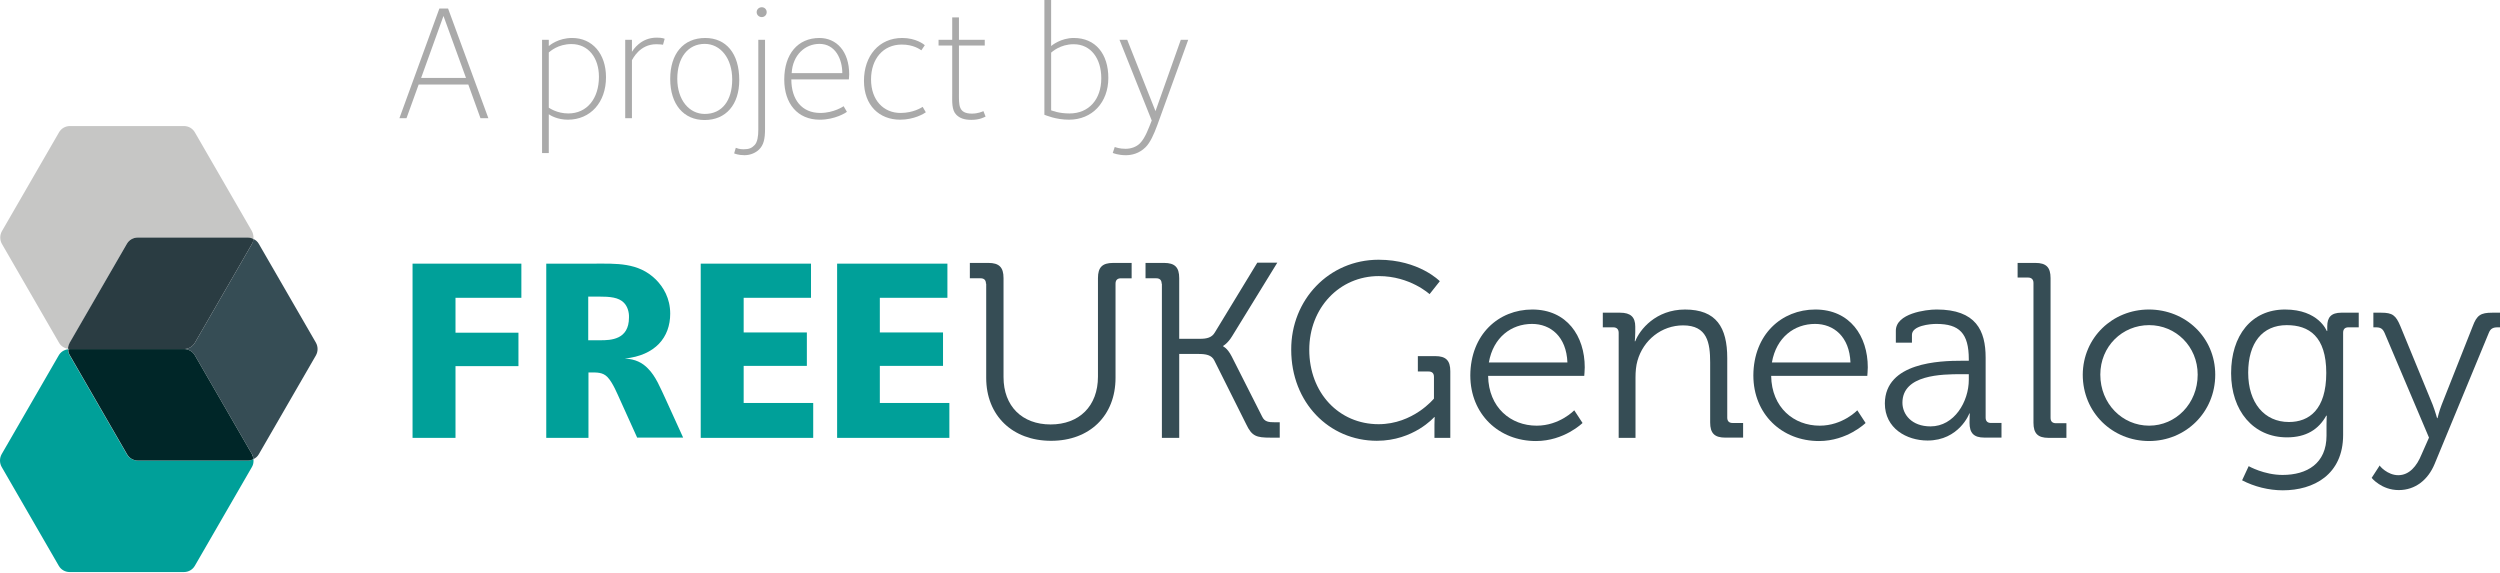
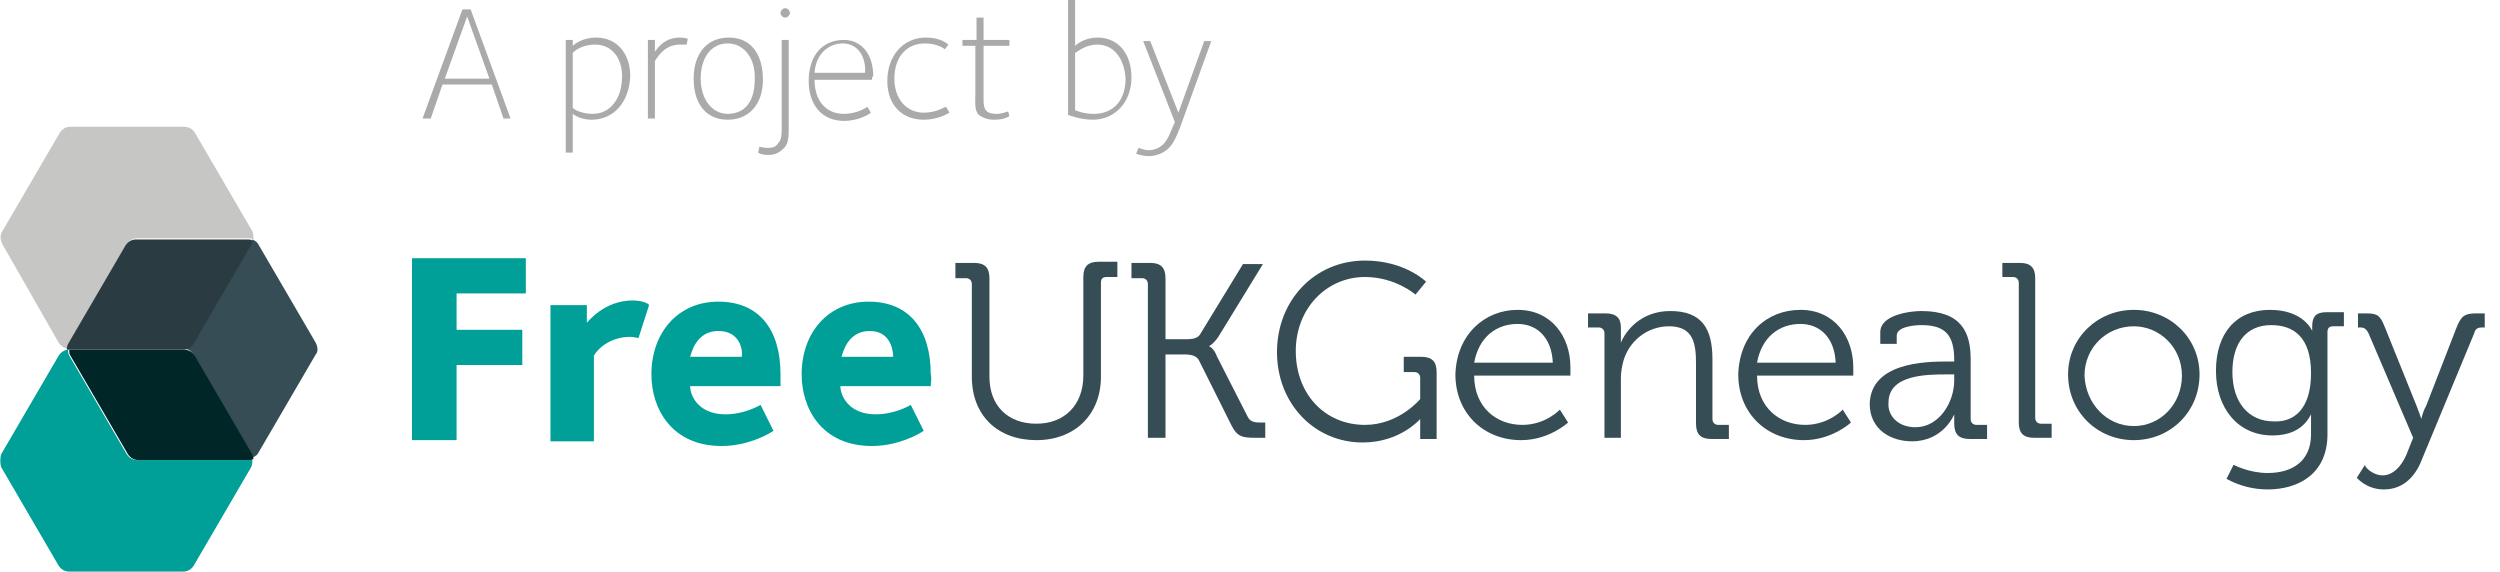
- <svg xmlns="http://www.w3.org/2000/svg" version="1.1" id="Layer_1" x="0px" y="0px" width="212.986px" height="48.737px" viewBox="0 0 212.986 48.737" enable-background="new 0 0 212.986 48.737" xml:space="preserve">
+ <svg xmlns="http://www.w3.org/2000/svg" version="1.1" baseProfile="tiny" id="Layer_1" x="0px" y="0px" width="213px" height="48.7px" viewBox="0 0 213 48.7" xml:space="preserve">
  <g>
    <g>
-       <path fill="#AAAAAA" d="M40.934,10.071l-1.037-2.872h-4.229l-1.037,2.872h-0.603l3.404-9.344h0.742l3.432,9.344H40.934z     M37.782,1.358L35.877,6.64h3.824L37.782,1.358z" />
-       <path fill="#AAAAAA" d="M48.379,10.197c-0.896,0-1.485-0.364-1.625-0.462v3.306H46.18V3.39h0.574v0.532    c0.098-0.084,0.826-0.687,1.989-0.687c1.709,0,2.885,1.331,2.885,3.348C51.628,8.712,50.312,10.197,48.379,10.197z M48.687,3.754    c-1.162,0-1.82,0.63-1.933,0.714v4.707c0.098,0.056,0.714,0.49,1.667,0.49c1.583,0,2.605-1.261,2.605-3.124    C51.026,4.916,50.115,3.754,48.687,3.754z" />
-       <path fill="#AAAAAA" d="M56.485,3.81c-0.112-0.014-0.267-0.042-0.574-0.042c-1.429,0-2.003,1.261-2.073,1.358v4.945h-0.574V3.39    h0.574v1.022c0.098-0.141,0.729-1.205,2.101-1.205c0.505,0,0.645,0.084,0.687,0.099L56.485,3.81z" />
-       <path fill="#AAAAAA" d="M60.026,10.226c-1.778,0-2.928-1.331-2.928-3.502c0-2.13,1.107-3.488,2.984-3.488    c1.778,0,2.899,1.316,2.899,3.586C62.982,8.908,61.848,10.226,60.026,10.226z M60.041,3.739c-1.443,0-2.34,1.191-2.34,2.97    c0,1.808,1.009,2.998,2.34,2.998c1.484,0,2.339-1.148,2.339-2.941C62.38,4.958,61.371,3.739,60.041,3.739z" />
-       <path fill="#AAAAAA" d="M64.674,12.732c-0.252,0.252-0.7,0.49-1.246,0.49c-0.547,0-0.841-0.14-0.883-0.154l0.14-0.476    c0.112,0.042,0.309,0.126,0.658,0.126c0.491,0,0.701-0.112,0.938-0.351c0.253-0.252,0.322-0.771,0.322-1.303V3.39h0.574v7.578    C65.178,11.864,65.052,12.354,64.674,12.732z M64.898,1.456c-0.238,0-0.435-0.182-0.435-0.42s0.196-0.42,0.435-0.42    c0.237,0,0.42,0.182,0.42,0.42S65.136,1.456,64.898,1.456z" />
-       <path fill="#AAAAAA" d="M72.32,6.766h-4.903c0,1.723,0.896,2.857,2.466,2.857c1.162,0,1.989-0.574,1.989-0.574l0.279,0.476    c-0.069,0.07-1.008,0.673-2.311,0.673c-1.892,0-3.026-1.373-3.026-3.418c0-2.186,1.163-3.544,2.998-3.544    c1.429,0,2.535,1.106,2.535,3.109C72.348,6.457,72.334,6.611,72.32,6.766z M69.813,3.739c-1.219,0-2.283,0.938-2.367,2.494h4.314    C71.76,5.042,71.171,3.739,69.813,3.739z" />
-       <path fill="#AAAAAA" d="M76.687,10.197c-1.765,0-3.082-1.205-3.082-3.306c0-2.144,1.289-3.656,3.265-3.656    c1.162,0,1.849,0.546,1.919,0.616l-0.295,0.435c-0.111-0.07-0.658-0.49-1.666-0.49c-1.598,0-2.62,1.232-2.62,2.97    c0,1.765,1.064,2.857,2.508,2.857c1.106,0,1.793-0.463,1.891-0.519l0.267,0.462C78.731,9.679,77.877,10.197,76.687,10.197z" />
-       <path fill="#AAAAAA" d="M82.748,10.211c-0.616,0-0.995-0.154-1.275-0.434c-0.406-0.406-0.35-1.135-0.35-1.793V3.88H79.96V3.39    h1.163V1.484h0.574V3.39h2.199v0.49h-2.199v4.076c0,0.994-0.057,1.723,1.106,1.723c0.519,0,0.868-0.168,0.98-0.21l0.183,0.462    C83.84,9.987,83.477,10.211,82.748,10.211z" />
-       <path fill="#AAAAAA" d="M91.077,10.197c-1.135,0-1.975-0.378-2.101-0.42V0h0.574v3.922c0.07-0.057,0.826-0.687,1.933-0.687    c1.85,0,2.941,1.358,2.941,3.404C94.425,8.74,93.038,10.197,91.077,10.197z M91.47,3.768c-1.148,0-1.849,0.658-1.919,0.715v4.916    c0.098,0.028,0.645,0.267,1.568,0.267c1.653,0,2.704-1.205,2.704-2.998C93.823,4.986,92.94,3.768,91.47,3.768z" />
-       <path fill="#AAAAAA" d="M98.596,10.659c-0.294,0.799-0.603,1.485-0.994,1.877c-0.547,0.547-1.191,0.687-1.695,0.687    c-0.616,0-1.051-0.168-1.106-0.196l0.168-0.504c0.098,0.028,0.393,0.154,0.925,0.154c0.448,0,0.91-0.154,1.219-0.463    c0.462-0.462,0.742-1.288,1.008-1.946L95.374,3.39h0.658l2.409,6.079l2.157-6.079h0.631L98.596,10.659z" />
-     </g>
-     <g>
-       <g>
-         <path fill="#00A099" d="M11.74,39.237c-0.395,0-0.748-0.208-0.935-0.54L5.94,30.277c-0.083-0.166-0.146-0.333-0.146-0.52     c-0.333,0.042-0.624,0.229-0.79,0.52L0.14,38.696c-0.187,0.333-0.187,0.748,0,1.081l4.864,8.419     c0.187,0.333,0.54,0.54,0.935,0.54h9.729c0.395,0,0.748-0.208,0.935-0.54l4.864-8.419c0.125-0.208,0.146-0.437,0.125-0.665     c-0.146,0.083-0.312,0.125-0.478,0.125H11.74z" />
-         <path fill="#C6C6C5" d="M10.804,20.777c0.187-0.333,0.54-0.54,0.935-0.54h9.375c0.166,0,0.333,0.042,0.478,0.125     c0.021-0.229-0.021-0.457-0.125-0.665l-4.864-8.419c-0.187-0.333-0.54-0.54-0.935-0.54H5.961c-0.395,0-0.748,0.208-0.935,0.54     l-4.864,8.419c-0.187,0.333-0.187,0.748,0,1.081l4.864,8.419c0.166,0.291,0.457,0.478,0.79,0.52c0-0.187,0.042-0.353,0.146-0.52     L10.804,20.777z" />
-         <path fill="#364D55" d="M26.915,29.196l-4.864-8.419c-0.104-0.187-0.27-0.333-0.457-0.416c-0.021,0.146-0.062,0.291-0.125,0.416     l-4.864,8.419c-0.187,0.333-0.54,0.54-0.935,0.54c0.395,0,0.748,0.208,0.935,0.54l4.864,8.419     c0.083,0.125,0.104,0.27,0.125,0.416c0.187-0.083,0.353-0.229,0.457-0.416l4.864-8.419     C27.102,29.945,27.102,29.529,26.915,29.196z" />
-         <path fill="#002628" d="M16.604,30.277c-0.187-0.333-0.54-0.54-0.935-0.54H5.961c-0.062,0-0.104,0.021-0.146,0.021     c0,0.187,0.042,0.353,0.146,0.52l4.864,8.419c0.187,0.333,0.54,0.54,0.935,0.54h9.354c0.166,0,0.333-0.042,0.478-0.125     c-0.021-0.146-0.062-0.291-0.125-0.416L16.604,30.277z" />
-         <path fill="#2A3C42" d="M15.669,29.737c0.395,0,0.748-0.208,0.935-0.54l4.864-8.419c0.083-0.125,0.104-0.27,0.125-0.416     c-0.146-0.083-0.312-0.125-0.478-0.125H11.74c-0.395,0-0.748,0.208-0.935,0.54L5.94,29.196c-0.083,0.166-0.146,0.333-0.146,0.52     c0.042,0,0.104,0.021,0.146,0.021H15.669z" />
-       </g>
-       <g>
-         <path fill="#00A099" d="M38.806,25.392v2.952h5.363v2.848h-5.363v6.112h-3.659V22.461h9.271v2.91h-5.613V25.392z" />
-         <path fill="#00A099" d="M54.292,37.303l-1.476-3.264c-0.187-0.395-0.603-1.455-1.081-1.933c-0.395-0.395-0.894-0.374-1.393-0.374     h-0.208v5.571h-3.596V22.461h4.033c1.912,0,3.804-0.125,5.301,1.351c0.644,0.644,1.226,1.601,1.226,2.91     c0,2.016-1.268,3.555-3.867,3.825c0.894,0.042,1.497,0.353,1.975,0.852c0.665,0.665,1.039,1.621,1.518,2.64l1.476,3.243h-3.908     V37.303z M53.149,25.787c-0.457-0.457-1.164-0.52-2.162-0.52h-0.873v3.721h1.039c0.873,0,2.432-0.042,2.432-1.933     C53.606,26.639,53.482,26.12,53.149,25.787z" />
-         <path fill="#00A099" d="M59.697,37.303V22.461h9.396v2.91h-5.737v2.952h5.384v2.848h-5.384v3.16h5.925v2.973H59.697z" />
-         <path fill="#00A099" d="M71.318,37.303V22.461h9.396v2.91h-5.758v2.952h5.384v2.848h-5.384v3.16h5.925v2.973H71.318z" />
-         <path fill="#364D55" d="M83.998,24.166c0-0.312-0.166-0.457-0.457-0.457h-0.915v-1.31h1.58c0.915,0,1.289,0.374,1.289,1.289v8.44     c0,2.474,1.58,4.033,4.012,4.033s4.033-1.559,4.033-4.074v-8.398c0-0.915,0.374-1.289,1.289-1.289h1.58v1.31h-0.915     c-0.291,0-0.457,0.146-0.457,0.457v8.024c0,3.222-2.204,5.363-5.488,5.363s-5.53-2.141-5.53-5.363v-8.024H83.998z" />
-         <path fill="#364D55" d="M98.965,24.166c0-0.312-0.166-0.457-0.457-0.457h-0.915v-1.31h1.58c0.915,0,1.289,0.374,1.289,1.289     v5.176h1.788c0.561,0,0.998-0.104,1.247-0.54l3.617-5.945h1.705l-3.846,6.257c-0.374,0.624-0.769,0.832-0.769,0.832v0.042     c0,0,0.353,0.125,0.728,0.852l2.598,5.135c0.208,0.437,0.54,0.478,1.081,0.478h0.416v1.31h-0.79c-1.206,0-1.58-0.125-2.058-1.123     l-2.723-5.446c-0.229-0.478-0.728-0.561-1.351-0.561h-1.642v7.151h-1.476V24.166H98.965z" />
-         <path fill="#364D55" d="M117.446,22.128c3.451,0,5.218,1.829,5.218,1.829l-0.873,1.102c0,0-1.663-1.538-4.324-1.538     c-3.347,0-5.925,2.702-5.925,6.278c0,3.679,2.536,6.34,5.904,6.34c2.952,0,4.719-2.183,4.719-2.183v-1.85     c0-0.312-0.166-0.457-0.457-0.457h-0.915v-1.31h1.476c0.915,0,1.289,0.374,1.289,1.289v5.675h-1.351v-1.123     c0-0.312,0.021-0.644,0.021-0.644h-0.042c0,0-1.746,2.016-4.885,2.016c-4.074,0-7.296-3.264-7.296-7.754     C109.983,25.538,113.226,22.128,117.446,22.128z" />
-         <path fill="#364D55" d="M130.542,26.369c2.952,0,4.469,2.266,4.469,4.927c0,0.249-0.042,0.728-0.042,0.728h-8.19     c0.042,2.702,1.933,4.241,4.137,4.241c1.954,0,3.201-1.31,3.201-1.31l0.707,1.081c0,0-1.559,1.538-3.97,1.538     c-3.16,0-5.592-2.287-5.592-5.592C125.283,28.489,127.673,26.369,130.542,26.369z M133.535,30.88     c-0.083-2.204-1.434-3.284-3.014-3.284c-1.767,0-3.305,1.143-3.679,3.284H133.535z" />
-         <path fill="#364D55" d="M137.901,28.344c0-0.291-0.166-0.457-0.457-0.457h-0.894v-1.247h1.476c0.894,0,1.289,0.374,1.289,1.185     v0.478c0,0.416-0.042,0.769-0.042,0.769h0.042c0.374-0.977,1.746-2.702,4.241-2.702c2.661,0,3.596,1.518,3.596,4.137v5.072     c0,0.312,0.166,0.457,0.457,0.457h0.894v1.247h-1.518c-0.915,0-1.289-0.374-1.289-1.289V30.88c0-1.684-0.249-3.16-2.307-3.16     c-1.829,0-3.388,1.247-3.887,3.014c-0.125,0.437-0.166,0.935-0.166,1.434v5.135h-1.434V28.344z" />
-         <path fill="#364D55" d="M154.656,26.369c2.952,0,4.469,2.266,4.469,4.927c0,0.249-0.042,0.728-0.042,0.728h-8.19     c0.042,2.702,1.933,4.241,4.137,4.241c1.954,0,3.201-1.31,3.201-1.31l0.707,1.081c0,0-1.559,1.538-3.97,1.538     c-3.16,0-5.592-2.287-5.592-5.592C149.396,28.489,151.787,26.369,154.656,26.369z M157.649,30.88     c-0.083-2.204-1.434-3.284-3.014-3.284c-1.767,0-3.305,1.143-3.679,3.284H157.649z" />
-         <path fill="#364D55" d="M167.128,30.734h0.603V30.61c0-2.224-0.811-3.014-2.765-3.014c-0.54,0-2.079,0.146-2.079,0.935v0.665     h-1.372v-1.019c0-1.476,2.557-1.809,3.472-1.809c3.368,0,4.178,1.809,4.178,4.095v5.114c0,0.312,0.166,0.457,0.457,0.457h0.894     v1.247h-1.455c-0.915,0-1.268-0.395-1.268-1.268c0-0.457,0.021-0.79,0.021-0.79h-0.042c0.021,0-0.873,2.307-3.555,2.307     c-1.788,0-3.638-1.039-3.638-3.16C160.601,30.859,165.299,30.734,167.128,30.734z M164.467,36.326c2.037,0,3.264-2.12,3.264-3.97     v-0.478h-0.624c-1.684,0-5.031,0.042-5.031,2.432C162.077,35.308,162.867,36.326,164.467,36.326z" />
-         <path fill="#364D55" d="M173.24,24.103c0-0.291-0.166-0.457-0.457-0.457h-0.894v-1.247h1.518c0.915,0,1.289,0.374,1.289,1.289     v11.911c0,0.312,0.166,0.457,0.457,0.457h0.894v1.247h-1.518c-0.915,0-1.289-0.374-1.289-1.289V24.103z" />
-         <path fill="#364D55" d="M183.072,26.369c3.118,0,5.654,2.37,5.654,5.55c0,3.222-2.536,5.654-5.633,5.654     c-3.118,0-5.654-2.411-5.654-5.654C177.46,28.76,179.975,26.369,183.072,26.369z M183.093,36.264     c2.266,0,4.137-1.871,4.137-4.345c0-2.411-1.871-4.22-4.137-4.22c-2.287,0-4.158,1.809-4.158,4.22     C178.936,34.393,180.807,36.264,183.093,36.264z" />
-         <path fill="#364D55" d="M194.672,26.369c2.869,0,3.555,1.829,3.555,1.829h0.042c0,0,0-0.187,0-0.395     c0-0.769,0.333-1.164,1.206-1.164h1.476v1.247h-0.873c-0.291,0-0.457,0.146-0.457,0.457v8.71c0,3.388-2.515,4.719-5.135,4.719     c-1.206,0-2.432-0.312-3.472-0.852l0.561-1.206c0,0,1.31,0.748,2.889,0.748c2.079,0,3.742-0.977,3.742-3.347v-0.935     c0-0.395,0.021-0.769,0.021-0.769h-0.042c-0.644,1.164-1.705,1.85-3.347,1.85c-2.869,0-4.76-2.266-4.76-5.467     S191.803,26.369,194.672,26.369z M198.185,31.774c0-3.118-1.476-4.074-3.368-4.074c-2.079,0-3.284,1.518-3.284,4.054     c0,2.557,1.372,4.199,3.472,4.199C196.709,35.952,198.185,34.913,198.185,31.774z" />
-         <path fill="#364D55" d="M204.318,40.484c0.935,0,1.58-0.769,1.975-1.746l0.644-1.455l-3.783-8.918     c-0.166-0.374-0.353-0.478-0.748-0.478h-0.208v-1.247h0.665c0.956,0,1.247,0.208,1.642,1.164l2.744,6.673     c0.208,0.54,0.374,1.143,0.374,1.143h0.042c0,0,0.146-0.624,0.353-1.143l2.64-6.673c0.353-0.956,0.686-1.164,1.663-1.164h0.665     v1.247h-0.208c-0.374,0-0.603,0.104-0.748,0.478l-4.615,11.163c-0.561,1.351-1.642,2.224-3.056,2.224     c-1.476,0-2.307-1.039-2.307-1.039l0.686-1.06C202.717,39.694,203.403,40.484,204.318,40.484z" />
-       </g>
+       <path fill="#AAAAAA" d="M42.9,10.1l-1-2.9h-4.2l-1,2.9H36l3.4-9.3h0.7l3.4,9.3H42.9z M39.8,1.4l-1.9,5.3h3.8L39.8,1.4z" />
+       <path fill="#AAAAAA" d="M50.4,10.2c-0.9,0-1.5-0.4-1.6-0.5V13h-0.6V3.4h0.6v0.5c0.1-0.1,0.8-0.7,2-0.7c1.7,0,2.9,1.3,2.9,3.3    C53.6,8.7,52.3,10.2,50.4,10.2z M50.7,3.8c-1.2,0-1.8,0.6-1.9,0.7v4.7c0.1,0.1,0.7,0.5,1.7,0.5C52,9.7,53,8.4,53,6.5    C53,4.9,52.1,3.8,50.7,3.8z" />
+       <path fill="#AAAAAA" d="M58.5,3.8c-0.1,0-0.3,0-0.6,0c-1.4,0-2,1.3-2.1,1.4v4.9h-0.6V3.4h0.6v1c0.1-0.1,0.7-1.2,2.1-1.2    c0.5,0,0.6,0.1,0.7,0.1L58.5,3.8z" />
+       <path fill="#AAAAAA" d="M62,10.2c-1.8,0-2.9-1.3-2.9-3.5c0-2.1,1.1-3.5,3-3.5c1.8,0,2.9,1.3,2.9,3.6C65,8.9,63.8,10.2,62,10.2z     M62,3.7c-1.4,0-2.3,1.2-2.3,3c0,1.8,1,3,2.3,3c1.5,0,2.3-1.1,2.3-2.9C64.4,5,63.4,3.7,62,3.7z" />
+       <path fill="#AAAAAA" d="M66.7,12.7c-0.3,0.3-0.7,0.5-1.2,0.5c-0.5,0-0.8-0.1-0.9-0.2l0.1-0.5c0.1,0,0.3,0.1,0.7,0.1    c0.5,0,0.7-0.1,0.9-0.4c0.3-0.3,0.3-0.8,0.3-1.3V3.4h0.6V11C67.2,11.9,67.1,12.4,66.7,12.7z M66.9,1.5c-0.2,0-0.4-0.2-0.4-0.4    s0.2-0.4,0.4-0.4c0.2,0,0.4,0.2,0.4,0.4S67.1,1.5,66.9,1.5z" />
+       <path fill="#AAAAAA" d="M74.3,6.8h-4.9c0,1.7,0.9,2.9,2.5,2.9c1.2,0,2-0.6,2-0.6l0.3,0.5c-0.1,0.1-1,0.7-2.3,0.7    c-1.9,0-3-1.4-3-3.4c0-2.2,1.2-3.5,3-3.5c1.4,0,2.5,1.1,2.5,3.1C74.3,6.5,74.3,6.6,74.3,6.8z M71.8,3.7c-1.2,0-2.3,0.9-2.4,2.5    h4.3C73.8,5,73.2,3.7,71.8,3.7z" />
+       <path fill="#AAAAAA" d="M78.7,10.2c-1.8,0-3.1-1.2-3.1-3.3c0-2.1,1.3-3.7,3.3-3.7c1.2,0,1.8,0.5,1.9,0.6l-0.3,0.4    c-0.1-0.1-0.7-0.5-1.7-0.5c-1.6,0-2.6,1.2-2.6,3c0,1.8,1.1,2.9,2.5,2.9c1.1,0,1.8-0.5,1.9-0.5l0.3,0.5    C80.7,9.7,79.9,10.2,78.7,10.2z" />
+       <path fill="#AAAAAA" d="M84.7,10.2c-0.6,0-1-0.2-1.3-0.4c-0.4-0.4-0.3-1.1-0.3-1.8V3.9H82V3.4h1.2V1.5h0.6v1.9h2.2v0.5h-2.2V8    c0,1-0.1,1.7,1.1,1.7c0.5,0,0.9-0.2,1-0.2L86,9.9C85.8,10,85.5,10.2,84.7,10.2z" />
+       <path fill="#AAAAAA" d="M93.1,10.2c-1.1,0-2-0.4-2.1-0.4V0h0.6v3.9c0.1-0.1,0.8-0.7,1.9-0.7c1.8,0,2.9,1.4,2.9,3.4    C96.4,8.7,95,10.2,93.1,10.2z M93.5,3.8c-1.1,0-1.8,0.7-1.9,0.7v4.9c0.1,0,0.6,0.3,1.6,0.3c1.7,0,2.7-1.2,2.7-3    C95.8,5,94.9,3.8,93.5,3.8z" />
+       <path fill="#AAAAAA" d="M100.6,10.7c-0.3,0.8-0.6,1.5-1,1.9c-0.5,0.5-1.2,0.7-1.7,0.7c-0.6,0-1.1-0.2-1.1-0.2l0.2-0.5    c0.1,0,0.4,0.2,0.9,0.2c0.4,0,0.9-0.2,1.2-0.5c0.5-0.5,0.7-1.3,1-1.9l-2.7-6.9H98l2.4,6.1l2.2-6.1h0.6L100.6,10.7z" />
    </g>
  </g>
+   <g>
+     <path fill="#00A099" d="M11.7,39.2c-0.4,0-0.7-0.2-0.9-0.5l-4.9-8.4c-0.1-0.2-0.1-0.3-0.1-0.5c-0.3,0-0.6,0.2-0.8,0.5l-4.9,8.4   C0,39,0,39.5,0.1,39.8L5,48.2c0.2,0.3,0.5,0.5,0.9,0.5h9.7c0.4,0,0.7-0.2,0.9-0.5l4.9-8.4c0.1-0.2,0.1-0.4,0.1-0.7   c-0.1,0.1-0.3,0.1-0.5,0.1H11.7L11.7,39.2z" />
+     <path fill="#C6C6C5" d="M10.8,20.8c0.2-0.3,0.5-0.5,0.9-0.5h9.4c0.2,0,0.3,0,0.5,0.1c0-0.2,0-0.5-0.1-0.7l-4.9-8.4   c-0.2-0.3-0.5-0.5-0.9-0.5H6c-0.4,0-0.7,0.2-0.9,0.5l-4.9,8.4c-0.2,0.3-0.2,0.7,0,1.1L5,29.2c0.2,0.3,0.5,0.5,0.8,0.5   c0-0.2,0-0.4,0.1-0.5L10.8,20.8z" />
+     <path fill="#364D55" d="M26.9,29.2L22,20.8c-0.1-0.2-0.3-0.3-0.5-0.4c0,0.1-0.1,0.3-0.1,0.4l-4.9,8.4c-0.2,0.3-0.5,0.5-0.9,0.5   c0.4,0,0.7,0.2,0.9,0.5l4.9,8.4c0.1,0.1,0.1,0.3,0.1,0.4c0.2-0.1,0.4-0.2,0.5-0.4l4.9-8.4C27.1,30,27.1,29.6,26.9,29.2z" />
+     <path fill="#002628" d="M16.6,30.3c-0.2-0.3-0.5-0.5-0.9-0.5H6c-0.1,0-0.1,0-0.1,0c0,0.2,0,0.4,0.1,0.5l4.9,8.4   c0.2,0.3,0.5,0.5,0.9,0.5h9.3c0.2,0,0.3,0,0.5-0.1c0-0.1-0.1-0.3-0.1-0.4L16.6,30.3z" />
+     <path fill="#2A3C42" d="M15.6,29.8c0.4,0,0.7-0.2,0.9-0.5l4.9-8.4c0.1-0.1,0.1-0.3,0.1-0.4c-0.1-0.1-0.3-0.1-0.5-0.1h-9.4   c-0.4,0-0.7,0.2-0.9,0.5l-4.9,8.4c-0.1,0.2-0.1,0.3-0.1,0.5c0,0,0.1,0,0.1,0H15.6z" />
+   </g>
+   <g>
+     <path fill="#364D55" d="M82.8,24.2c0-0.3-0.2-0.5-0.5-0.5h-0.9v-1.3h1.6c0.9,0,1.3,0.4,1.3,1.3v8.4c0,2.5,1.6,4,4,4s4-1.6,4-4.1   v-8.4c0-0.9,0.4-1.3,1.3-1.3h1.6v1.3h-0.9c-0.3,0-0.5,0.1-0.5,0.5v8c0,3.2-2.2,5.4-5.5,5.4c-3.3,0-5.5-2.1-5.5-5.4L82.8,24.2   L82.8,24.2z" />
+     <path fill="#364D55" d="M97.8,24.2c0-0.3-0.2-0.5-0.5-0.5h-0.9v-1.3H98c0.9,0,1.3,0.4,1.3,1.3v5.2h1.8c0.6,0,1-0.1,1.2-0.5l3.6-5.9   h1.7l-3.8,6.2c-0.4,0.6-0.8,0.8-0.8,0.8v0c0,0,0.4,0.1,0.7,0.9l2.6,5.1c0.2,0.4,0.5,0.5,1.1,0.5h0.4v1.3h-0.8   c-1.2,0-1.6-0.1-2.1-1.1l-2.7-5.4c-0.2-0.5-0.7-0.6-1.3-0.6h-1.6v7.1h-1.5L97.8,24.2L97.8,24.2z" />
+     <path fill="#364D55" d="M116.3,22.2c3.4,0,5.2,1.8,5.2,1.8l-0.9,1.1c0,0-1.7-1.5-4.3-1.5c-3.3,0-5.9,2.7-5.9,6.3   c0,3.7,2.5,6.3,5.9,6.3c2.9,0,4.7-2.2,4.7-2.2v-1.8c0-0.3-0.2-0.5-0.5-0.5h-0.9v-1.3h1.5c0.9,0,1.3,0.4,1.3,1.3v5.7H121v-1.1   c0-0.3,0-0.6,0-0.6h0c0,0-1.7,2-4.9,2c-4.1,0-7.3-3.3-7.3-7.7C108.8,25.6,112,22.2,116.3,22.2z" />
+     <path fill="#364D55" d="M129.3,26.4c2.9,0,4.5,2.3,4.5,4.9c0,0.2,0,0.7,0,0.7h-8.2c0,2.7,1.9,4.2,4.1,4.2c2,0,3.2-1.3,3.2-1.3   l0.7,1.1c0,0-1.6,1.5-4,1.5c-3.2,0-5.6-2.3-5.6-5.6C124.1,28.5,126.5,26.4,129.3,26.4z M132.3,30.9c-0.1-2.2-1.4-3.3-3-3.3   c-1.8,0-3.3,1.1-3.7,3.3H132.3z" />
+     <path fill="#364D55" d="M136.7,28.4c0-0.3-0.2-0.5-0.5-0.5h-0.9v-1.2h1.5c0.9,0,1.3,0.4,1.3,1.2v0.5c0,0.4,0,0.8,0,0.8h0   c0.4-1,1.7-2.7,4.2-2.7c2.7,0,3.6,1.5,3.6,4.1v5.1c0,0.3,0.2,0.5,0.5,0.5h0.9v1.2h-1.5c-0.9,0-1.3-0.4-1.3-1.3v-5.1   c0-1.7-0.2-3.2-2.3-3.2c-1.8,0-3.4,1.2-3.9,3c-0.1,0.4-0.2,0.9-0.2,1.4v5.1h-1.4V28.4z" />
+     <path fill="#364D55" d="M153.4,26.4c2.9,0,4.5,2.3,4.5,4.9c0,0.2,0,0.7,0,0.7h-8.2c0,2.7,1.9,4.2,4.1,4.2c2,0,3.2-1.3,3.2-1.3   l0.7,1.1c0,0-1.6,1.5-4,1.5c-3.2,0-5.6-2.3-5.6-5.6C148.2,28.5,150.5,26.4,153.4,26.4z M156.4,30.9c-0.1-2.2-1.4-3.3-3-3.3   c-1.8,0-3.3,1.1-3.7,3.3H156.4z" />
+     <path fill="#364D55" d="M165.9,30.8h0.6v-0.1c0-2.2-0.8-3-2.8-3c-0.5,0-2.1,0.1-2.1,0.9v0.7h-1.4v-1c0-1.5,2.6-1.8,3.5-1.8   c3.4,0,4.2,1.8,4.2,4.1v5.1c0,0.3,0.2,0.5,0.5,0.5h0.9v1.2h-1.5c-0.9,0-1.3-0.4-1.3-1.3c0-0.5,0-0.8,0-0.8h0c0,0-0.9,2.3-3.6,2.3   c-1.8,0-3.6-1-3.6-3.2C159.4,30.9,164,30.8,165.9,30.8z M163.2,36.4c2,0,3.3-2.1,3.3-4v-0.5h-0.6c-1.7,0-5,0-5,2.4   C160.8,35.3,161.6,36.4,163.2,36.4z" />
+     <path fill="#364D55" d="M172,24.1c0-0.3-0.2-0.5-0.5-0.5h-0.9v-1.2h1.5c0.9,0,1.3,0.4,1.3,1.3v11.9c0,0.3,0.2,0.5,0.5,0.5h0.9v1.2   h-1.5c-0.9,0-1.3-0.4-1.3-1.3V24.1z" />
+     <path fill="#364D55" d="M181.8,26.4c3.1,0,5.6,2.4,5.6,5.5c0,3.2-2.5,5.6-5.6,5.6c-3.1,0-5.6-2.4-5.6-5.6   C176.2,28.8,178.7,26.4,181.8,26.4z M181.8,36.3c2.3,0,4.1-1.9,4.1-4.3c0-2.4-1.9-4.2-4.1-4.2c-2.3,0-4.2,1.8-4.2,4.2   C177.7,34.4,179.5,36.3,181.8,36.3z" />
+     <path fill="#364D55" d="M193.4,26.4c2.9,0,3.6,1.8,3.6,1.8h0c0,0,0-0.2,0-0.4c0-0.8,0.3-1.2,1.2-1.2h1.5v1.2h-0.9   c-0.3,0-0.5,0.1-0.5,0.5v8.7c0,3.4-2.5,4.7-5.1,4.7c-1.2,0-2.4-0.3-3.5-0.9l0.6-1.2c0,0,1.3,0.7,2.9,0.7c2.1,0,3.7-1,3.7-3.3v-0.9   c0-0.4,0-0.8,0-0.8h0c-0.6,1.2-1.7,1.8-3.3,1.8c-2.9,0-4.8-2.3-4.8-5.5S190.5,26.4,193.4,26.4z M196.9,31.8c0-3.1-1.5-4.1-3.4-4.1   c-2.1,0-3.3,1.5-3.3,4c0,2.6,1.4,4.2,3.5,4.2C195.4,36,196.9,34.9,196.9,31.8z" />
+     <path fill="#364D55" d="M203,40.5c0.9,0,1.6-0.8,2-1.7l0.6-1.5l-3.8-8.9c-0.2-0.4-0.4-0.5-0.7-0.5h-0.2v-1.2h0.7   c1,0,1.2,0.2,1.6,1.2l2.7,6.7c0.2,0.5,0.4,1.1,0.4,1.1h0c0,0,0.1-0.6,0.4-1.1l2.6-6.7c0.4-1,0.7-1.2,1.7-1.2h0.7v1.2h-0.2   c-0.4,0-0.6,0.1-0.7,0.5l-4.6,11.1c-0.6,1.3-1.6,2.2-3.1,2.2c-1.5,0-2.3-1-2.3-1l0.7-1.1C201.4,39.7,202.1,40.5,203,40.5z" />
+   </g>
+   <g>
+     <path fill="#00A099" d="M38.9,25v3.1h5.6v3h-5.6v6.4h-3.8V22h9.7V25H38.9z" />
+     <path fill="#00A099" d="M54.4,28.8c-0.1,0-0.4-0.1-0.7-0.1c-1.6,0-2.7,0.9-3.1,1.6v7.3h-3.7V26h3.1v1.5c0.1-0.1,1.5-1.9,3.9-1.9   c0.9,0,1.4,0.3,1.4,0.4L54.4,28.8z" />
+     <path fill="#00A099" d="M66.5,32.9h-7.7c0,0.8,0.7,2.4,3,2.4c1.6,0,2.8-0.7,3-0.8l1.1,2.2c-0.1,0.1-2,1.3-4.4,1.3   c-4.3,0-6-3.2-6-6.1c0-3.6,2.3-6.2,5.7-6.2c3.5,0,5.3,2.4,5.3,6.2C66.5,32.3,66.5,32.6,66.5,32.9z M61.2,28.2   c-1.9,0-2.3,1.9-2.4,2.2h4.4C63.3,29.9,63.1,28.2,61.2,28.2z" />
+     <path fill="#00A099" d="M79.3,32.9h-7.7c0,0.8,0.7,2.4,3,2.4c1.6,0,2.8-0.7,3-0.8l1.1,2.2c-0.1,0.1-2,1.3-4.4,1.3   c-4.3,0-6-3.2-6-6.1c0-3.6,2.3-6.2,5.7-6.2c3.5,0,5.3,2.4,5.3,6.2C79.4,32.3,79.3,32.6,79.3,32.9z M74.1,28.2   c-1.9,0-2.3,1.9-2.4,2.2h4.4C76.1,29.9,75.9,28.2,74.1,28.2z" />
+   </g>
</svg>
